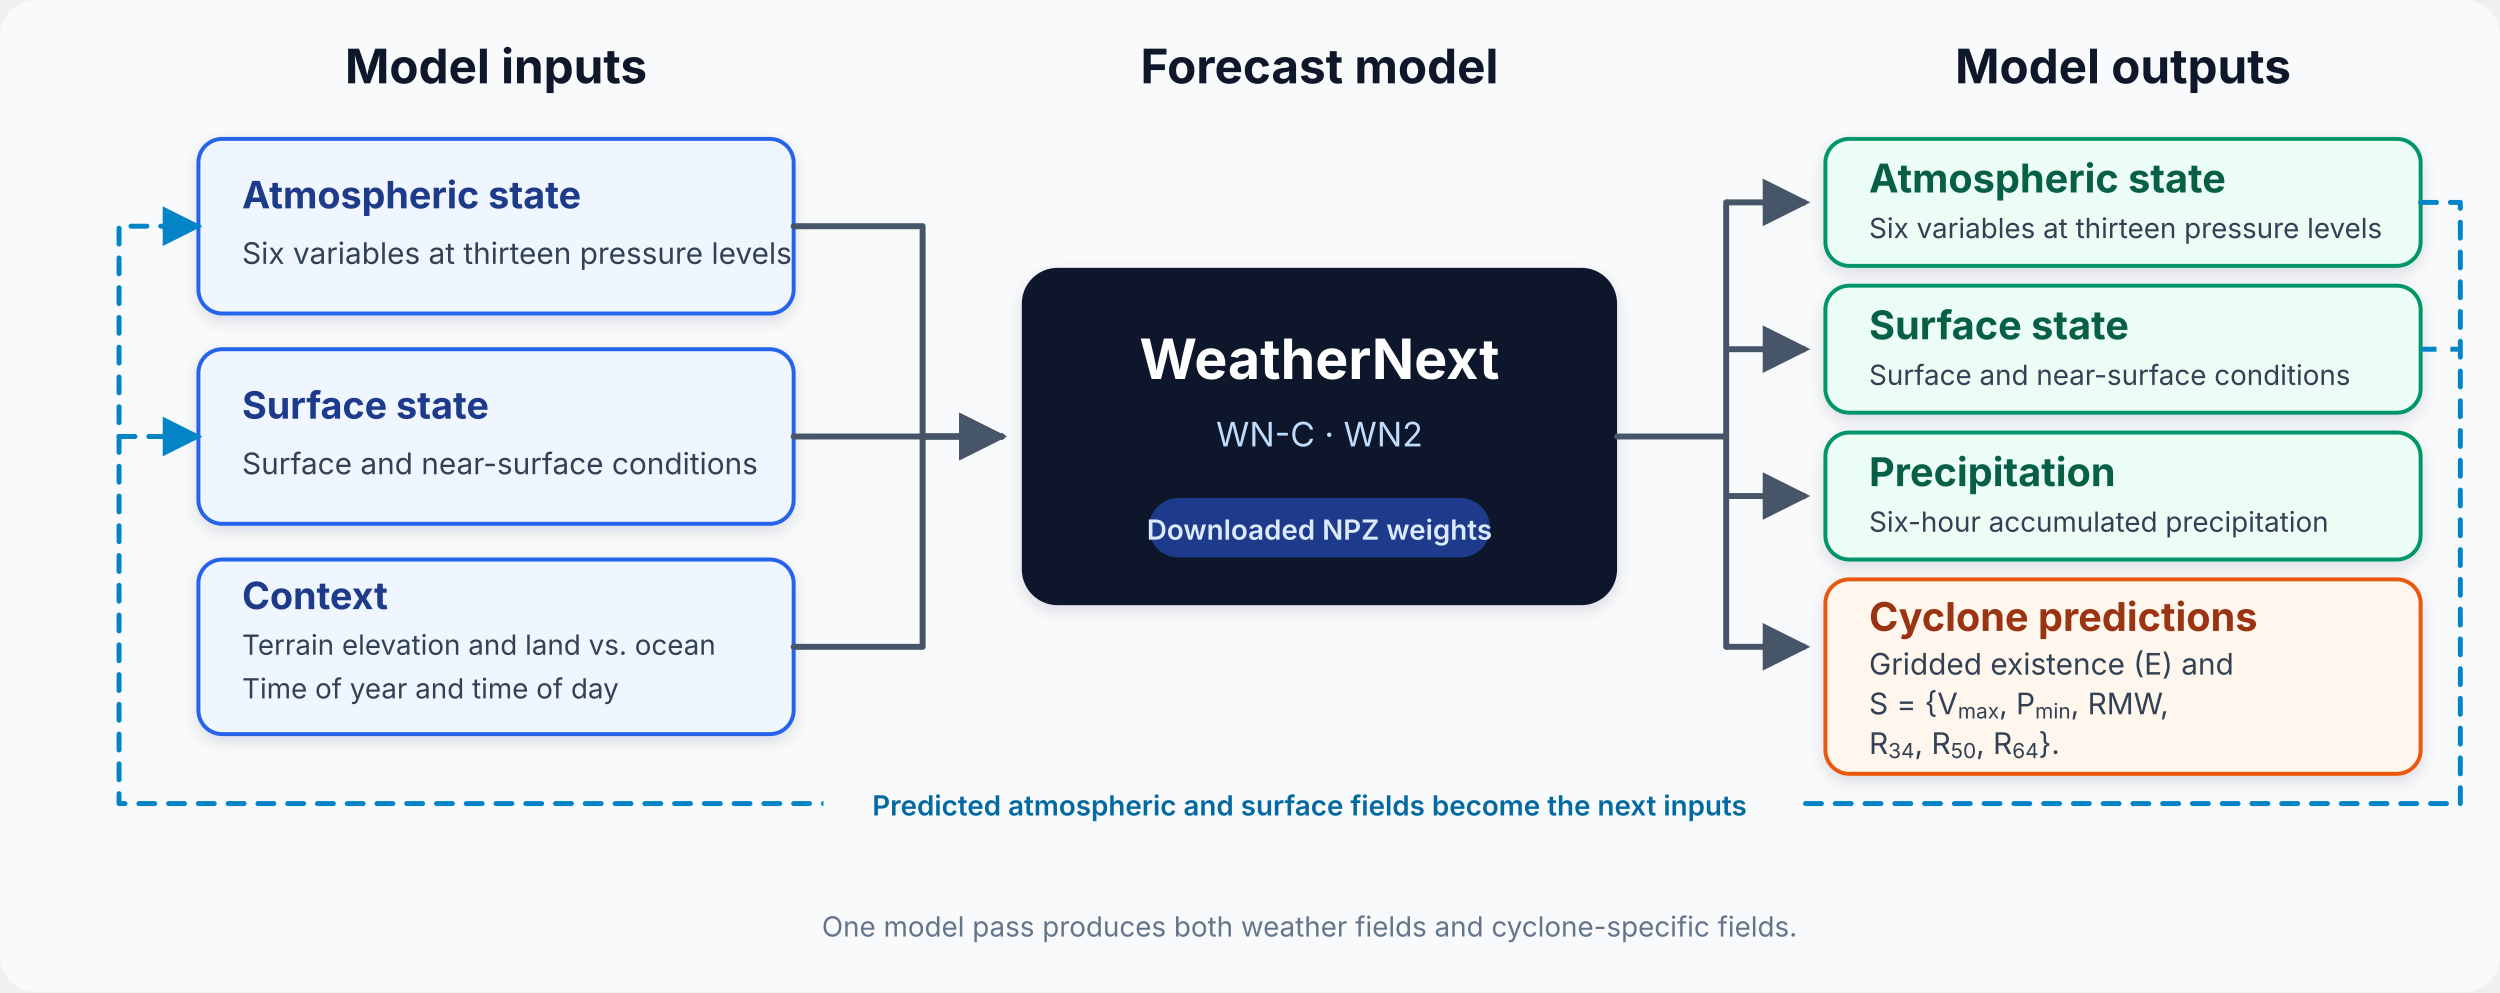
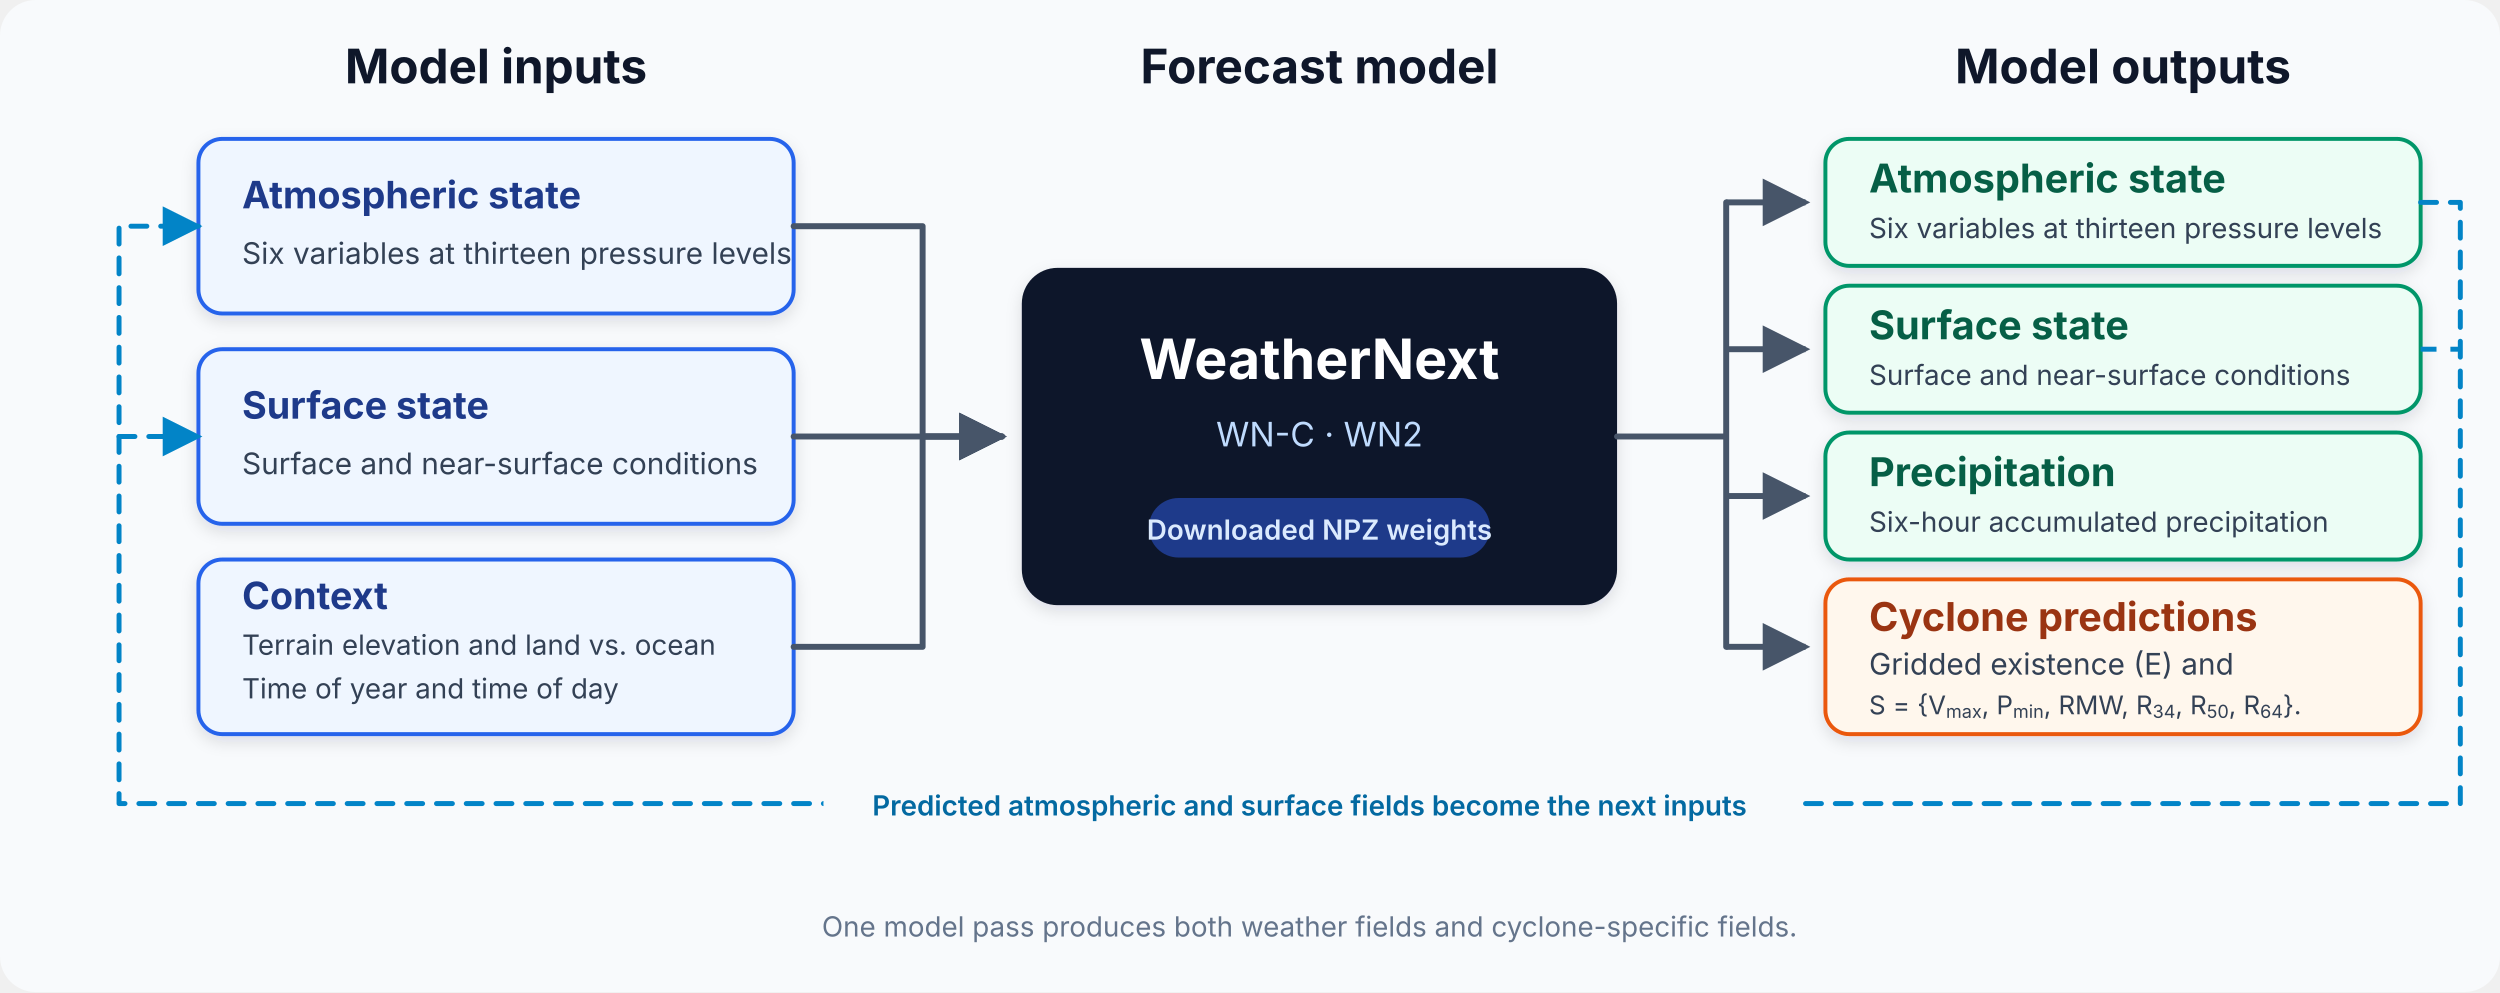
<svg xmlns="http://www.w3.org/2000/svg" width="1260" height="500" viewBox="-60 0 1260 500" role="img" aria-labelledby="title description">
  <defs>
    <marker id="arrow" viewBox="0 0 10 10" refX="9" refY="5" markerWidth="8" markerHeight="8" orient="auto-start-reverse">
      <path d="M 0 0 L 10 5 L 0 10 z" fill="#475569" />
    </marker>
    <marker id="feedback-arrow" viewBox="0 0 10 10" refX="9" refY="5" markerWidth="8" markerHeight="8" orient="auto-start-reverse">
      <path d="M 0 0 L 10 5 L 0 10 z" fill="#0284c7" />
    </marker>
    <filter id="shadow" x="-20%" y="-20%" width="140%" height="140%">
      <feDropShadow dx="0" dy="3" stdDeviation="4" flood-color="#0f172a" flood-opacity="0.12" />
    </filter>
  </defs>
  <rect x="-60" width="1260" height="500" rx="18" fill="#f8fafc" />
  <text x="190" y="42" text-anchor="middle" fill="#0f172a" font-family="Inter, Arial, sans-serif" font-size="24" font-weight="700">Model inputs</text>
  <text x="605" y="42" text-anchor="middle" fill="#0f172a" font-family="Inter, Arial, sans-serif" font-size="24" font-weight="700">Forecast model</text>
  <text x="1010" y="42" text-anchor="middle" fill="#0f172a" font-family="Inter, Arial, sans-serif" font-size="24" font-weight="700">Model outputs</text>
  <g filter="url(#shadow)">
    <rect x="40" y="70" width="300" height="88" rx="12" fill="#eff6ff" stroke="#2563eb" stroke-width="2" />
    <rect x="40" y="176" width="300" height="88" rx="12" fill="#eff6ff" stroke="#2563eb" stroke-width="2" />
    <rect x="40" y="282" width="300" height="88" rx="12" fill="#eff6ff" stroke="#2563eb" stroke-width="2" />
  </g>
  <text x="62" y="105" fill="#1e3a8a" font-family="Inter, Arial, sans-serif" font-size="19" font-weight="700">Atmospheric state</text>
  <text x="62" y="133" fill="#334155" font-family="Inter, Arial, sans-serif" font-size="15">Six variables at thirteen pressure levels</text>
  <text x="62" y="211" fill="#1e3a8a" font-family="Inter, Arial, sans-serif" font-size="19" font-weight="700">Surface state</text>
  <text x="62" y="239" fill="#334155" font-family="Inter, Arial, sans-serif" font-size="15">Surface and near-surface conditions</text>
  <text x="62" y="307" fill="#1e3a8a" font-family="Inter, Arial, sans-serif" font-size="19" font-weight="700">Context</text>
  <text x="62" y="330" fill="#334155" font-family="Inter, Arial, sans-serif" font-size="14">Terrain elevation and land vs. ocean</text>
  <text x="62" y="352" fill="#334155" font-family="Inter, Arial, sans-serif" font-size="14">Time of year and time of day</text>
  <path d="M 340 114 H 405 V 220 H 445" fill="none" stroke="#475569" stroke-width="3" stroke-linecap="round" stroke-linejoin="round" marker-end="url(#arrow)" />
  <path d="M 340 220 H 445" fill="none" stroke="#475569" stroke-width="3" stroke-linecap="round" marker-end="url(#arrow)" />
  <path d="M 340 326 H 405 V 220 H 445" fill="none" stroke="#475569" stroke-width="3" stroke-linecap="round" stroke-linejoin="round" marker-end="url(#arrow)" />
  <g filter="url(#shadow)">
    <rect x="455" y="135" width="300" height="170" rx="18" fill="#0f172a" />
  </g>
  <text x="605" y="191" text-anchor="middle" fill="#ffffff" font-family="Inter, Arial, sans-serif" font-size="28" font-weight="700">WeatherNext</text>
  <text x="605" y="225" text-anchor="middle" fill="#bfdbfe" font-family="Inter, Arial, sans-serif" font-size="17">WN-C · WN2</text>
  <rect x="519" y="251" width="172" height="30" rx="15" fill="#1e3a8a" />
  <text x="605" y="272" text-anchor="middle" fill="#dbeafe" font-family="Inter, Arial, sans-serif" font-size="14" font-weight="600">Downloaded NPZ weights</text>
  <path d="M 755 220 H 810 M 810 102 V 326" fill="none" stroke="#475569" stroke-width="3" stroke-linecap="round" />
  <g fill="none" stroke="#475569" stroke-width="3" marker-end="url(#arrow)">
    <path d="M 810 102 H 850" />
    <path d="M 810 176 H 850" />
    <path d="M 810 250 H 850" />
    <path d="M 810 326 H 850" />
  </g>
  <g filter="url(#shadow)">
    <rect x="860" y="70" width="300" height="64" rx="12" fill="#ecfdf5" stroke="#059669" stroke-width="2" />
    <rect x="860" y="144" width="300" height="64" rx="12" fill="#ecfdf5" stroke="#059669" stroke-width="2" />
    <rect x="860" y="218" width="300" height="64" rx="12" fill="#ecfdf5" stroke="#059669" stroke-width="2" />
-     <rect x="860" y="292" width="300" height="98" rx="12" fill="#fff7ed" stroke="#ea580c" stroke-width="2" />
+     <rect x="860" y="292" width="300" height="78" rx="12" fill="#fff7ed" stroke="#ea580c" stroke-width="2" />
  </g>
  <text x="882" y="97" fill="#065f46" font-family="Inter, Arial, sans-serif" font-size="20" font-weight="700">Atmospheric state</text>
  <text x="882" y="120" fill="#334155" font-family="Inter, Arial, sans-serif" font-size="14">Six variables at thirteen pressure levels</text>
  <text x="882" y="171" fill="#065f46" font-family="Inter, Arial, sans-serif" font-size="20" font-weight="700">Surface state</text>
  <text x="882" y="194" fill="#334155" font-family="Inter, Arial, sans-serif" font-size="14">Surface and near-surface conditions</text>
  <text x="882" y="245" fill="#065f46" font-family="Inter, Arial, sans-serif" font-size="20" font-weight="700">Precipitation</text>
  <text x="882" y="268" fill="#334155" font-family="Inter, Arial, sans-serif" font-size="14">Six-hour accumulated precipitation</text>
  <text x="882" y="318" fill="#9a3412" font-family="Inter, Arial, sans-serif" font-size="20" font-weight="700">Cyclone predictions</text>
  <text x="882" y="340" fill="#334155" font-family="Inter, Arial, sans-serif" font-size="15">Gridded existence (E) and</text>
-   <text x="882" y="360" fill="#334155" font-family="Inter, Arial, sans-serif" font-size="15">S = {V<tspan baseline-shift="sub" font-size="70%">max</tspan>, P<tspan baseline-shift="sub" font-size="70%">min</tspan>, RMW,</text>
-   <text x="882" y="380" fill="#334155" font-family="Inter, Arial, sans-serif" font-size="15">R<tspan baseline-shift="sub" font-size="70%">34</tspan>, R<tspan baseline-shift="sub" font-size="70%">50</tspan>, R<tspan baseline-shift="sub" font-size="70%">64</tspan>}.</text>
+   <text x="882" y="360" fill="#334155" font-family="Inter, Arial, sans-serif" font-size="13">S = {V<tspan baseline-shift="sub" font-size="70%">max</tspan>, P<tspan baseline-shift="sub" font-size="70%">min</tspan>, RMW, R<tspan baseline-shift="sub" font-size="70%">34</tspan>, R<tspan baseline-shift="sub" font-size="70%">50</tspan>, R<tspan baseline-shift="sub" font-size="70%">64</tspan>}.</text>
  <path d="M 1160 102 H 1180 V 405 H 0 V 114 H 40" fill="none" stroke="#0284c7" stroke-width="2.5" stroke-dasharray="8 7" stroke-linecap="round" stroke-linejoin="round" marker-end="url(#feedback-arrow)" />
  <path d="M 1160 176 H 1180" fill="none" stroke="#0284c7" stroke-width="2.5" stroke-dasharray="8 7" />
  <path d="M 0 220 H 40" fill="none" stroke="#0284c7" stroke-width="2.5" stroke-dasharray="8 7" stroke-linecap="round" marker-end="url(#feedback-arrow)" />
  <rect x="355" y="390" width="490" height="30" rx="15" fill="#f8fafc" />
  <text x="600" y="411" text-anchor="middle" fill="#0369a1" font-family="Inter, Arial, sans-serif" font-size="14" font-weight="600">Predicted atmospheric and surface fields become the next inputs</text>
  <text x="600" y="472" text-anchor="middle" fill="#64748b" font-family="Inter, Arial, sans-serif" font-size="14">One model pass produces both weather fields and cyclone-specific fields.</text>
</svg>
